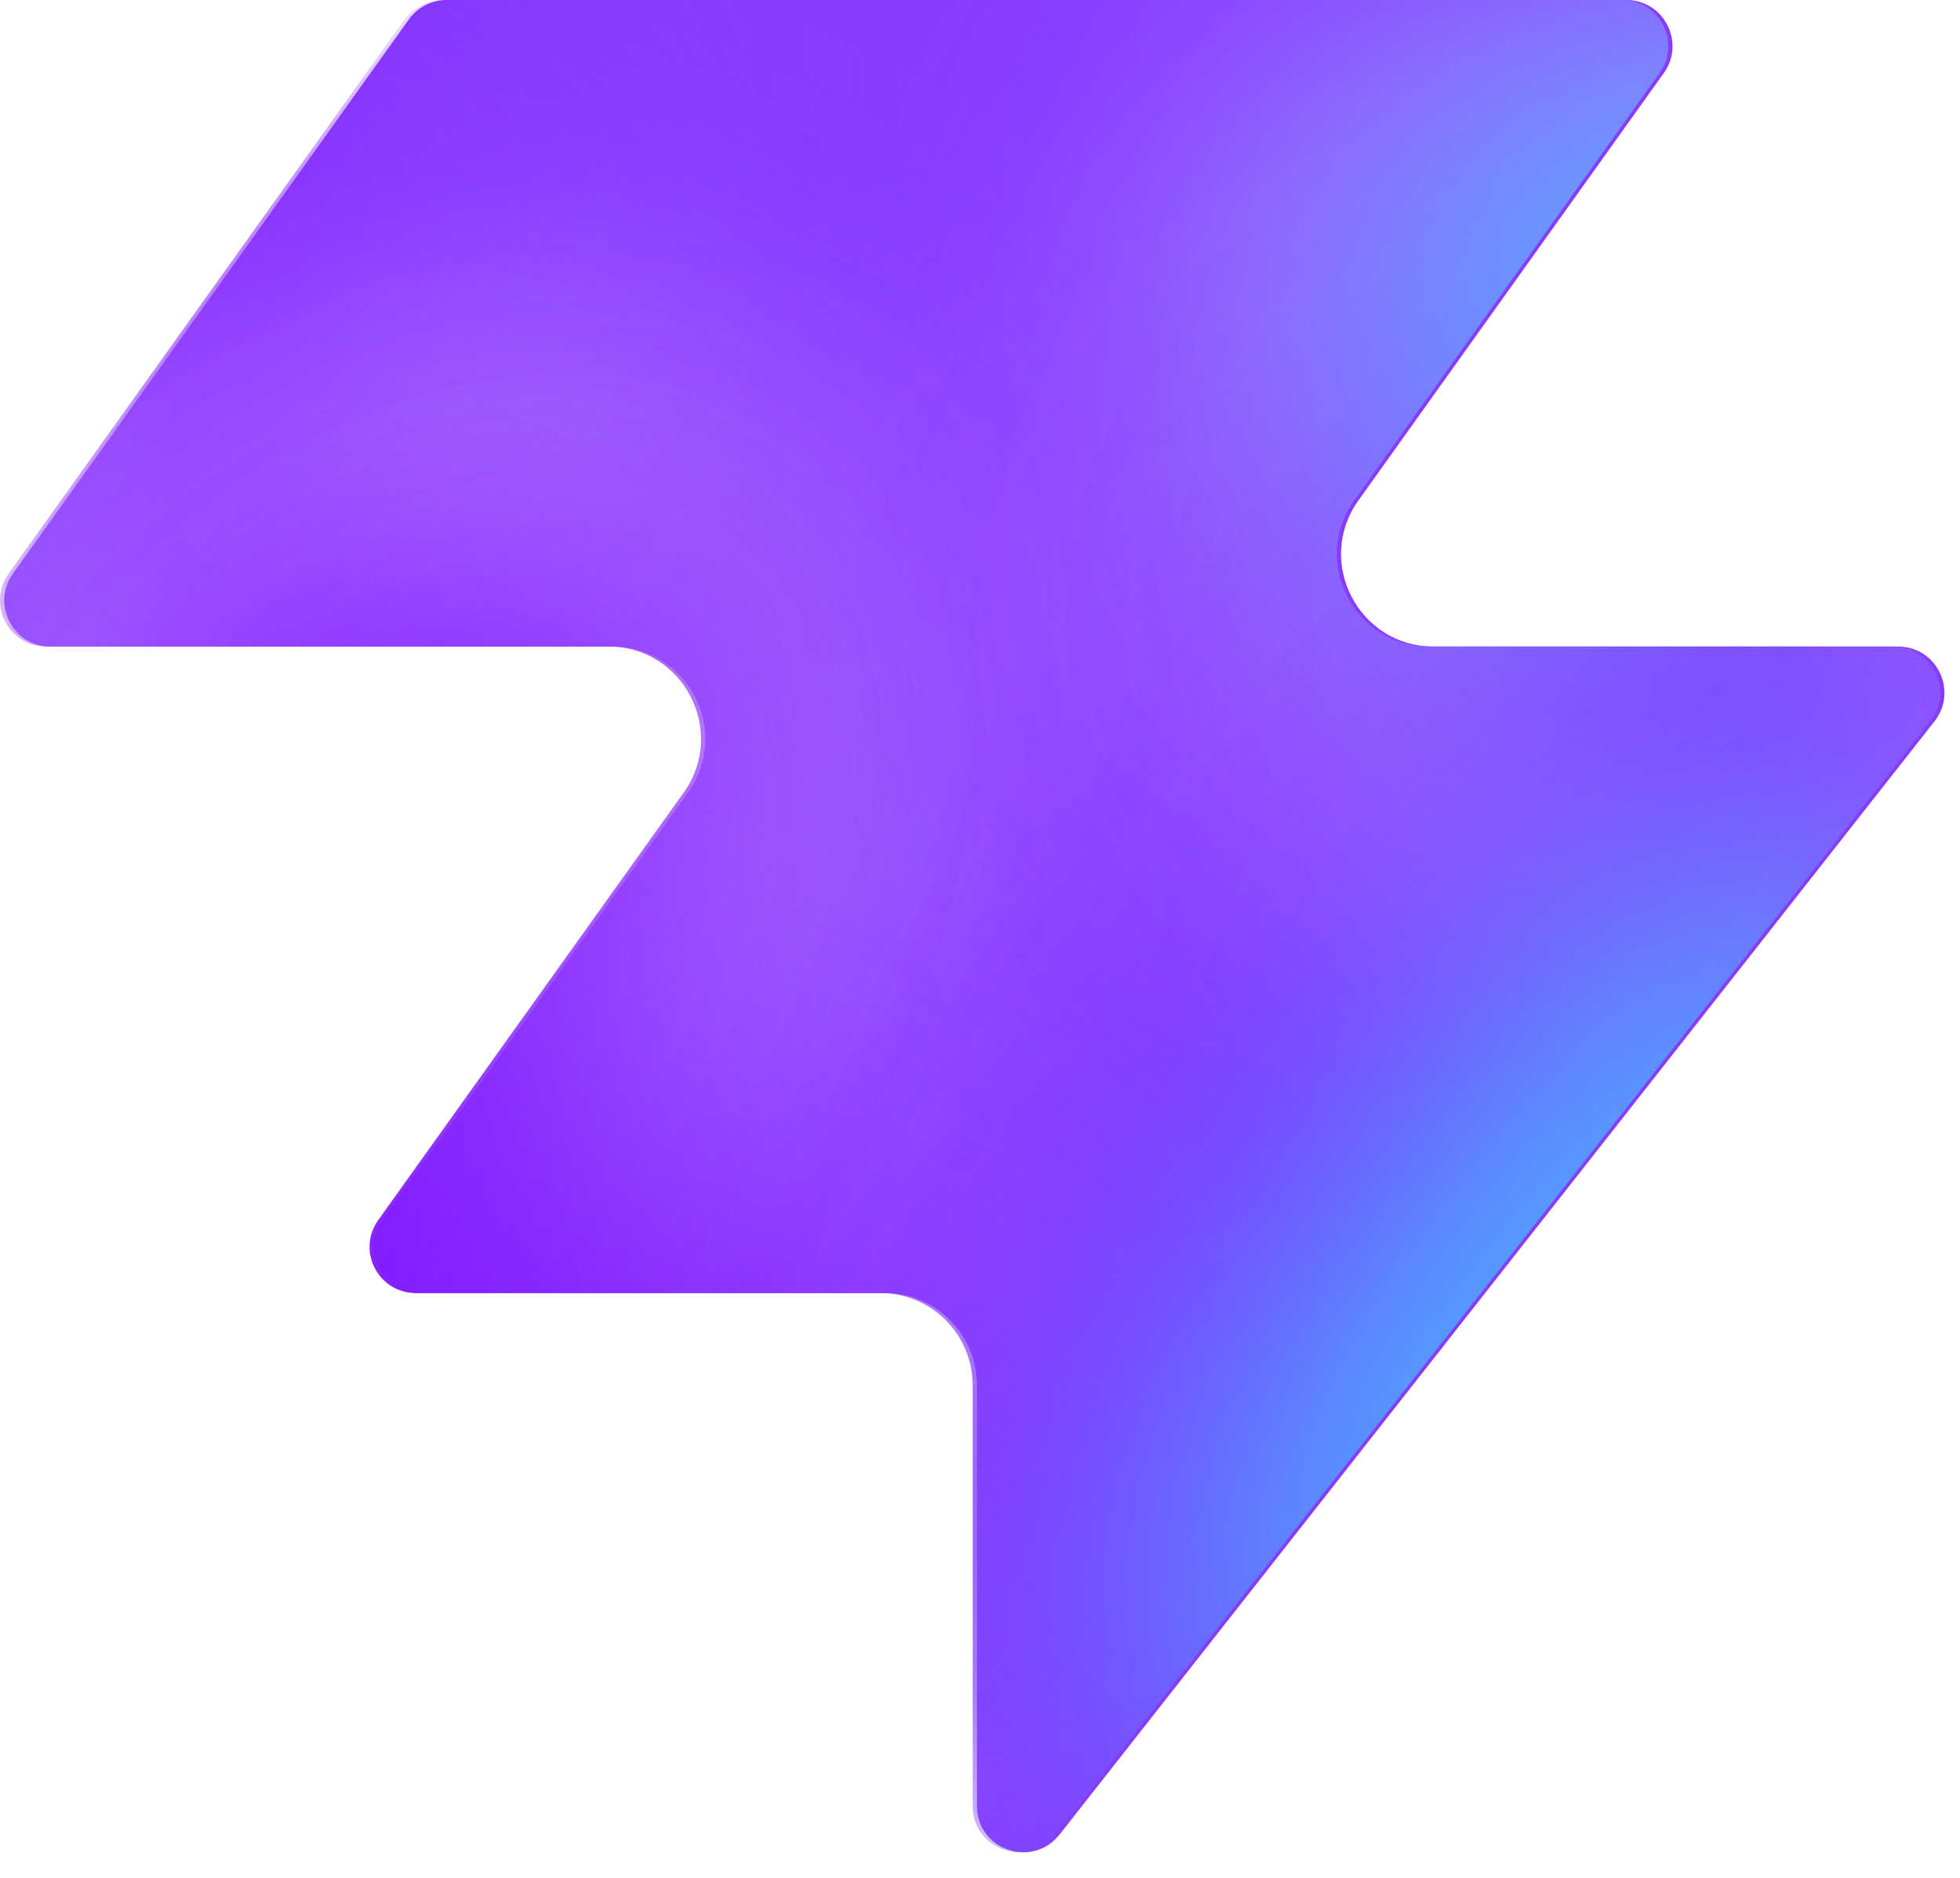
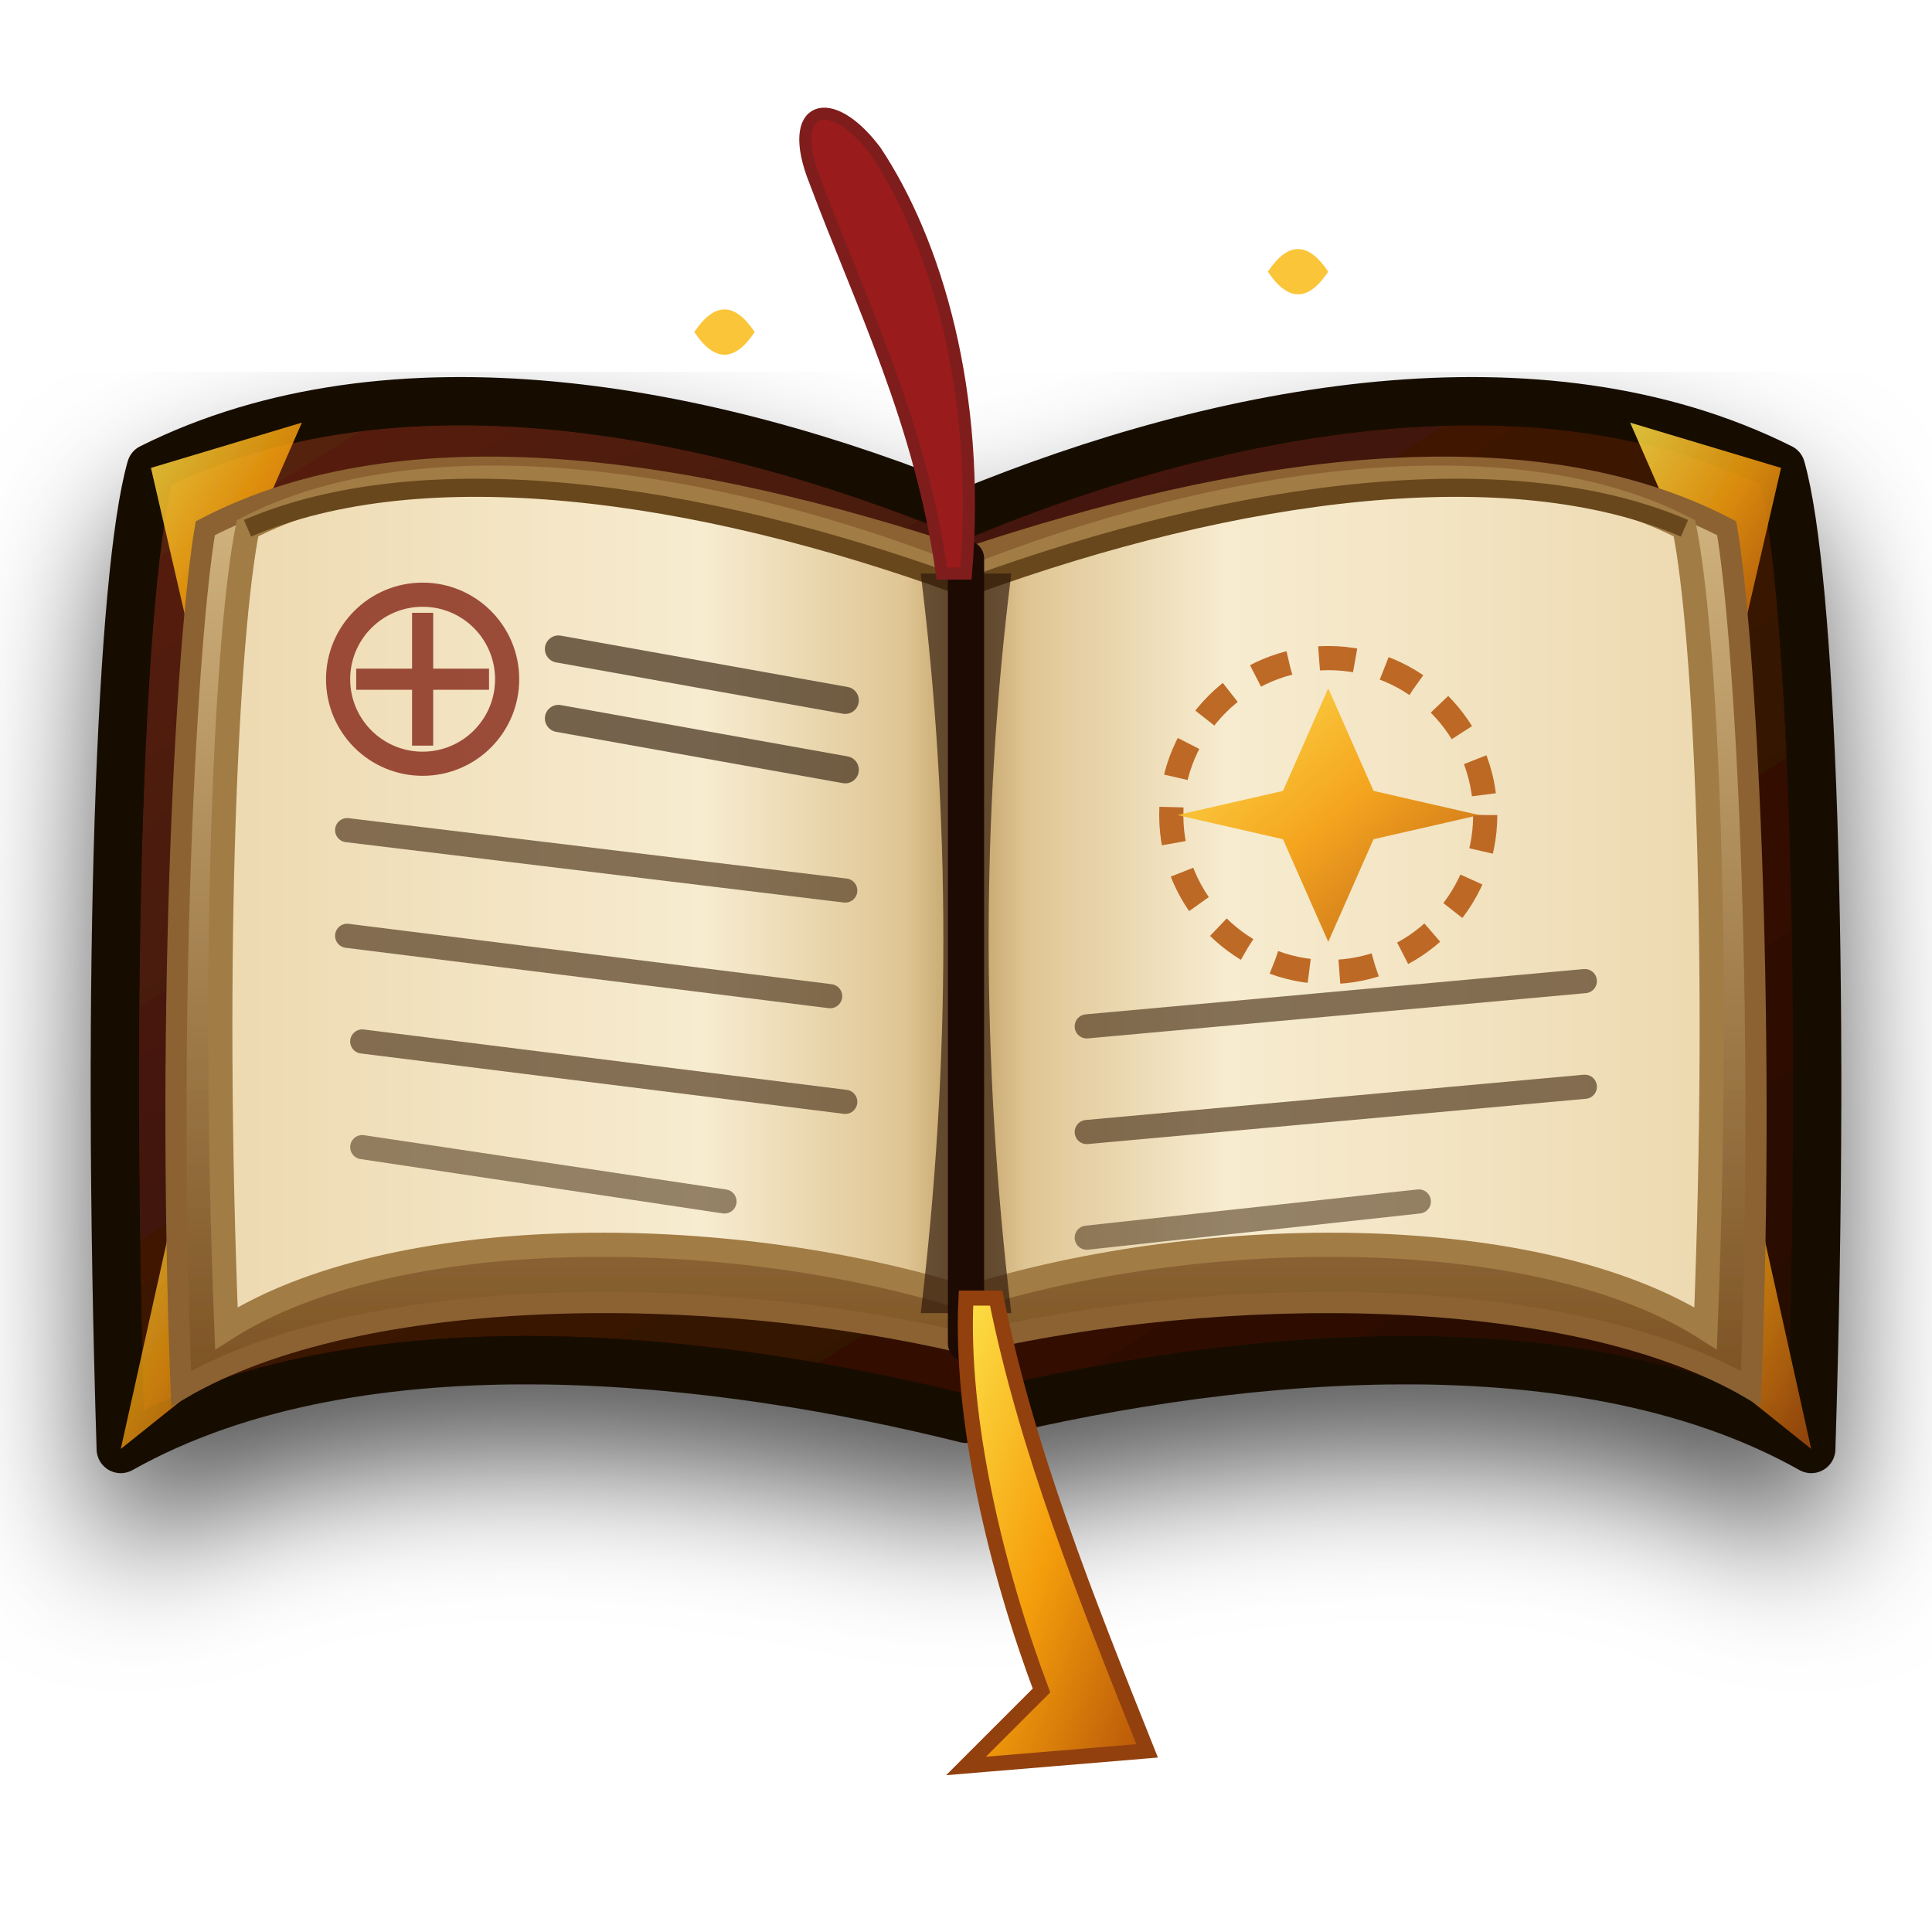
- <svg xmlns="http://www.w3.org/2000/svg" width="48" height="46" fill="none" viewBox="0 0 48 46">
-   <path fill="#863bff" d="M25.946 44.938c-.664.845-2.021.375-2.021-.698V33.937a2.26 2.26 0 0 0-2.262-2.262H10.287c-.92 0-1.456-1.04-.92-1.788l7.48-10.471c1.07-1.497 0-3.578-1.842-3.578H1.237c-.92 0-1.456-1.04-.92-1.788L10.013.474c.214-.297.556-.474.92-.474h28.894c.92 0 1.456 1.04.92 1.788l-7.48 10.471c-1.07 1.498 0 3.579 1.842 3.579h11.377c.943 0 1.473 1.088.89 1.83L25.947 44.94z" style="fill:#863bff;fill:color(display-p3 .525 .23 1);fill-opacity:1" />
-   <mask id="a" width="48" height="46" x="0" y="0" maskUnits="userSpaceOnUse" style="mask-type:alpha">
-     <path fill="#000" d="M25.842 44.938c-.664.844-2.021.375-2.021-.698V33.937a2.26 2.26 0 0 0-2.262-2.262H10.183c-.92 0-1.456-1.04-.92-1.788l7.48-10.471c1.07-1.498 0-3.579-1.842-3.579H1.133c-.92 0-1.456-1.04-.92-1.787L9.91.473c.214-.297.556-.474.92-.474h28.894c.92 0 1.456 1.04.92 1.788l-7.48 10.471c-1.07 1.498 0 3.578 1.842 3.578h11.377c.943 0 1.473 1.088.89 1.832L25.843 44.94z" style="fill:#000;fill-opacity:1" />
-   </mask>
-   <g mask="url(#a)">
-     <g filter="url(#b)">
-       <ellipse cx="5.508" cy="14.704" fill="#ede6ff" rx="5.508" ry="14.704" style="fill:#ede6ff;fill:color(display-p3 .927 .903 1);fill-opacity:1" transform="matrix(.00324 1 1 -.00324 -4.47 31.516)" />
-     </g>
-     <g filter="url(#c)">
-       <ellipse cx="10.399" cy="29.851" fill="#ede6ff" rx="10.399" ry="29.851" style="fill:#ede6ff;fill:color(display-p3 .927 .903 1);fill-opacity:1" transform="matrix(.00324 1 1 -.00324 -39.328 7.883)" />
-     </g>
-     <g filter="url(#d)">
-       <ellipse cx="5.508" cy="30.487" fill="#7e14ff" rx="5.508" ry="30.487" style="fill:#7e14ff;fill:color(display-p3 .492 .077 1);fill-opacity:1" transform="rotate(89.814 -25.913 -14.639)scale(1 -1)" />
-     </g>
-     <g filter="url(#e)">
-       <ellipse cx="5.508" cy="30.599" fill="#7e14ff" rx="5.508" ry="30.599" style="fill:#7e14ff;fill:color(display-p3 .492 .077 1);fill-opacity:1" transform="rotate(89.814 -32.644 -3.334)scale(1 -1)" />
-     </g>
-     <g filter="url(#f)">
-       <ellipse cx="5.508" cy="30.599" fill="#7e14ff" rx="5.508" ry="30.599" style="fill:#7e14ff;fill:color(display-p3 .492 .077 1);fill-opacity:1" transform="matrix(.00324 1 1 -.00324 -34.34 30.47)" />
-     </g>
-     <g filter="url(#g)">
-       <ellipse cx="14.072" cy="22.078" fill="#ede6ff" rx="14.072" ry="22.078" style="fill:#ede6ff;fill:color(display-p3 .927 .903 1);fill-opacity:1" transform="rotate(93.35 24.506 48.493)scale(-1 1)" />
-     </g>
-     <g filter="url(#h)">
-       <ellipse cx="3.47" cy="21.501" fill="#7e14ff" rx="3.47" ry="21.501" style="fill:#7e14ff;fill:color(display-p3 .492 .077 1);fill-opacity:1" transform="rotate(89.009 28.708 47.59)scale(-1 1)" />
-     </g>
-     <g filter="url(#i)">
-       <ellipse cx="3.47" cy="21.501" fill="#7e14ff" rx="3.47" ry="21.501" style="fill:#7e14ff;fill:color(display-p3 .492 .077 1);fill-opacity:1" transform="rotate(89.009 28.708 47.59)scale(-1 1)" />
-     </g>
-     <g filter="url(#j)">
-       <ellipse cx=".387" cy="8.972" fill="#7e14ff" rx="4.407" ry="29.108" style="fill:#7e14ff;fill:color(display-p3 .492 .077 1);fill-opacity:1" transform="rotate(39.51 .387 8.972)" />
-     </g>
-     <g filter="url(#k)">
-       <ellipse cx="47.523" cy="-6.092" fill="#7e14ff" rx="4.407" ry="29.108" style="fill:#7e14ff;fill:color(display-p3 .492 .077 1);fill-opacity:1" transform="rotate(37.892 47.523 -6.092)" />
-     </g>
-     <g filter="url(#l)">
-       <ellipse cx="41.412" cy="6.333" fill="#47bfff" rx="5.971" ry="9.665" style="fill:#47bfff;fill:color(display-p3 .28 .748 1);fill-opacity:1" transform="rotate(37.892 41.412 6.333)" />
-     </g>
-     <g filter="url(#m)">
-       <ellipse cx="-1.879" cy="38.332" fill="#7e14ff" rx="4.407" ry="29.108" style="fill:#7e14ff;fill:color(display-p3 .492 .077 1);fill-opacity:1" transform="rotate(37.892 -1.88 38.332)" />
-     </g>
-     <g filter="url(#n)">
-       <ellipse cx="-1.879" cy="38.332" fill="#7e14ff" rx="4.407" ry="29.108" style="fill:#7e14ff;fill:color(display-p3 .492 .077 1);fill-opacity:1" transform="rotate(37.892 -1.88 38.332)" />
-     </g>
-     <g filter="url(#o)">
-       <ellipse cx="35.651" cy="29.907" fill="#7e14ff" rx="4.407" ry="29.108" style="fill:#7e14ff;fill:color(display-p3 .492 .077 1);fill-opacity:1" transform="rotate(37.892 35.651 29.907)" />
-     </g>
-     <g filter="url(#p)">
-       <ellipse cx="38.418" cy="32.4" fill="#47bfff" rx="5.971" ry="15.297" style="fill:#47bfff;fill:color(display-p3 .28 .748 1);fill-opacity:1" transform="rotate(37.892 38.418 32.4)" />
-     </g>
-   </g>
+ <svg xmlns="http://www.w3.org/2000/svg" viewBox="0 0 64 64" width="64" height="64">
  <defs>
-     <filter id="b" width="60.045" height="41.654" x="-19.77" y="16.149" color-interpolation-filters="sRGB" filterUnits="userSpaceOnUse">
-       <feFlood flood-opacity="0" result="BackgroundImageFix" />
-       <feBlend in="SourceGraphic" in2="BackgroundImageFix" result="shape" />
-       <feGaussianBlur result="effect1_foregroundBlur_2002_17158" stdDeviation="7.659" />
-     </filter>
-     <filter id="c" width="90.34" height="51.437" x="-54.613" y="-7.533" color-interpolation-filters="sRGB" filterUnits="userSpaceOnUse">
-       <feFlood flood-opacity="0" result="BackgroundImageFix" />
-       <feBlend in="SourceGraphic" in2="BackgroundImageFix" result="shape" />
-       <feGaussianBlur result="effect1_foregroundBlur_2002_17158" stdDeviation="7.659" />
-     </filter>
-     <filter id="d" width="79.355" height="29.4" x="-49.64" y="2.03" color-interpolation-filters="sRGB" filterUnits="userSpaceOnUse">
-       <feFlood flood-opacity="0" result="BackgroundImageFix" />
-       <feBlend in="SourceGraphic" in2="BackgroundImageFix" result="shape" />
-       <feGaussianBlur result="effect1_foregroundBlur_2002_17158" stdDeviation="4.596" />
-     </filter>
-     <filter id="e" width="79.579" height="29.4" x="-45.045" y="20.029" color-interpolation-filters="sRGB" filterUnits="userSpaceOnUse">
-       <feFlood flood-opacity="0" result="BackgroundImageFix" />
-       <feBlend in="SourceGraphic" in2="BackgroundImageFix" result="shape" />
-       <feGaussianBlur result="effect1_foregroundBlur_2002_17158" stdDeviation="4.596" />
-     </filter>
-     <filter id="f" width="79.579" height="29.4" x="-43.513" y="21.178" color-interpolation-filters="sRGB" filterUnits="userSpaceOnUse">
-       <feFlood flood-opacity="0" result="BackgroundImageFix" />
-       <feBlend in="SourceGraphic" in2="BackgroundImageFix" result="shape" />
-       <feGaussianBlur result="effect1_foregroundBlur_2002_17158" stdDeviation="4.596" />
-     </filter>
-     <filter id="g" width="74.749" height="58.852" x="15.756" y="-17.901" color-interpolation-filters="sRGB" filterUnits="userSpaceOnUse">
-       <feFlood flood-opacity="0" result="BackgroundImageFix" />
-       <feBlend in="SourceGraphic" in2="BackgroundImageFix" result="shape" />
-       <feGaussianBlur result="effect1_foregroundBlur_2002_17158" stdDeviation="7.659" />
-     </filter>
-     <filter id="h" width="61.377" height="25.362" x="23.548" y="2.284" color-interpolation-filters="sRGB" filterUnits="userSpaceOnUse">
-       <feFlood flood-opacity="0" result="BackgroundImageFix" />
-       <feBlend in="SourceGraphic" in2="BackgroundImageFix" result="shape" />
-       <feGaussianBlur result="effect1_foregroundBlur_2002_17158" stdDeviation="4.596" />
-     </filter>
-     <filter id="i" width="61.377" height="25.362" x="23.548" y="2.284" color-interpolation-filters="sRGB" filterUnits="userSpaceOnUse">
-       <feFlood flood-opacity="0" result="BackgroundImageFix" />
-       <feBlend in="SourceGraphic" in2="BackgroundImageFix" result="shape" />
-       <feGaussianBlur result="effect1_foregroundBlur_2002_17158" stdDeviation="4.596" />
-     </filter>
-     <filter id="j" width="56.045" height="63.649" x="-27.636" y="-22.853" color-interpolation-filters="sRGB" filterUnits="userSpaceOnUse">
-       <feFlood flood-opacity="0" result="BackgroundImageFix" />
-       <feBlend in="SourceGraphic" in2="BackgroundImageFix" result="shape" />
-       <feGaussianBlur result="effect1_foregroundBlur_2002_17158" stdDeviation="4.596" />
-     </filter>
-     <filter id="k" width="54.814" height="64.646" x="20.116" y="-38.415" color-interpolation-filters="sRGB" filterUnits="userSpaceOnUse">
-       <feFlood flood-opacity="0" result="BackgroundImageFix" />
-       <feBlend in="SourceGraphic" in2="BackgroundImageFix" result="shape" />
-       <feGaussianBlur result="effect1_foregroundBlur_2002_17158" stdDeviation="4.596" />
-     </filter>
-     <filter id="l" width="33.541" height="35.313" x="24.641" y="-11.323" color-interpolation-filters="sRGB" filterUnits="userSpaceOnUse">
-       <feFlood flood-opacity="0" result="BackgroundImageFix" />
-       <feBlend in="SourceGraphic" in2="BackgroundImageFix" result="shape" />
-       <feGaussianBlur result="effect1_foregroundBlur_2002_17158" stdDeviation="4.596" />
-     </filter>
-     <filter id="m" width="54.814" height="64.646" x="-29.286" y="6.009" color-interpolation-filters="sRGB" filterUnits="userSpaceOnUse">
-       <feFlood flood-opacity="0" result="BackgroundImageFix" />
-       <feBlend in="SourceGraphic" in2="BackgroundImageFix" result="shape" />
-       <feGaussianBlur result="effect1_foregroundBlur_2002_17158" stdDeviation="4.596" />
-     </filter>
-     <filter id="n" width="54.814" height="64.646" x="-29.286" y="6.009" color-interpolation-filters="sRGB" filterUnits="userSpaceOnUse">
-       <feFlood flood-opacity="0" result="BackgroundImageFix" />
-       <feBlend in="SourceGraphic" in2="BackgroundImageFix" result="shape" />
-       <feGaussianBlur result="effect1_foregroundBlur_2002_17158" stdDeviation="4.596" />
-     </filter>
-     <filter id="o" width="54.814" height="64.646" x="8.244" y="-2.416" color-interpolation-filters="sRGB" filterUnits="userSpaceOnUse">
-       <feFlood flood-opacity="0" result="BackgroundImageFix" />
-       <feBlend in="SourceGraphic" in2="BackgroundImageFix" result="shape" />
-       <feGaussianBlur result="effect1_foregroundBlur_2002_17158" stdDeviation="4.596" />
-     </filter>
-     <filter id="p" width="39.409" height="43.623" x="18.713" y="10.588" color-interpolation-filters="sRGB" filterUnits="userSpaceOnUse">
-       <feFlood flood-opacity="0" result="BackgroundImageFix" />
-       <feBlend in="SourceGraphic" in2="BackgroundImageFix" result="shape" />
-       <feGaussianBlur result="effect1_foregroundBlur_2002_17158" stdDeviation="4.596" />
+     <linearGradient id="leatherGrad" x1="0%" y1="0%" x2="100%" y2="100%">
+       <stop offset="0%" stop-color="#5a220b" />
+       <stop offset="45%" stop-color="#3d1506" />
+       <stop offset="100%" stop-color="#240c03" />
+     </linearGradient>
+     <linearGradient id="leftPageGrad" x1="0%" y1="0%" x2="100%" y2="0%">
+       <stop offset="0%" stop-color="#edd9b0" />
+       <stop offset="65%" stop-color="#f7ecd0" />
+       <stop offset="92%" stop-color="#dfc593" />
+       <stop offset="100%" stop-color="#be9d62" />
+     </linearGradient>
+     <linearGradient id="rightPageGrad" x1="0%" y1="0%" x2="100%" y2="0%">
+       <stop offset="0%" stop-color="#be9d62" />
+       <stop offset="8%" stop-color="#dfc593" />
+       <stop offset="35%" stop-color="#f7ecd0" />
+       <stop offset="100%" stop-color="#edd9b0" />
+     </linearGradient>
+     <linearGradient id="pageStackGrad" x1="0%" y1="0%" x2="0%" y2="100%">
+       <stop offset="0%" stop-color="#d4b782" />
+       <stop offset="100%" stop-color="#7c5324" />
+     </linearGradient>
+     <linearGradient id="goldGrad" x1="0%" y1="0%" x2="100%" y2="100%">
+       <stop offset="0%" stop-color="#fde047" />
+       <stop offset="50%" stop-color="#f59e0b" />
+       <stop offset="100%" stop-color="#b45309" />
+     </linearGradient>
+     <radialGradient id="spineShadow" cx="50%" cy="50%" r="50%">
+       <stop offset="0%" stop-color="#180701" stop-opacity="0.8" />
+       <stop offset="100%" stop-color="#180701" stop-opacity="0" />
+     </radialGradient>
+     <filter id="softDropShadow" x="-10%" y="-10%" width="130%" height="135%">
+       <feDropShadow dx="0" dy="2.5" stdDeviation="2.2" flood-color="#000000" flood-opacity="0.65" />
    </filter>
  </defs>
+   <g filter="url(#softDropShadow)">
+     <path d="M 32 47               C 24 45, 12 43.5, 4 48              C 3.5 32, 4 19, 5 15.5              C 13 11.5, 23.5 13.5, 32 17              C 40.5 13.5, 51 11.5, 59 15.5              C 60 19, 60.5 32, 60 48              C 52 43.5, 40 45, 32 47 Z" fill="url(#leatherGrad)" stroke="#160702" stroke-width="1.6" stroke-linejoin="round" />
+     <path d="M 5 15.5 L 10 14 L 6.5 22 Z" fill="url(#goldGrad)" opacity="0.85" />
+     <path d="M 59 15.5 L 54 14 L 57.5 22 Z" fill="url(#goldGrad)" opacity="0.85" />
+     <path d="M 4 48 L 9 44 L 6 39 Z" fill="url(#goldGrad)" opacity="0.75" />
+     <path d="M 60 48 L 55 44 L 58 39 Z" fill="url(#goldGrad)" opacity="0.75" />
+     <path d="M 32 44.5 C 23.5 42.5, 12 42.5, 6 46 C 5.5 33, 6.2 21, 6.8 17.5 C 13.5 14, 23 15.5, 32 18.5 Z" fill="url(#pageStackGrad)" stroke="#8c6233" stroke-width="0.7" />
+     <path d="M 32 44.5 C 40.5 42.5, 52 42.5, 58 46 C 58.5 33, 57.8 21, 57.2 17.5 C 50.5 14, 41 15.5, 32 18.5 Z" fill="url(#pageStackGrad)" stroke="#8c6233" stroke-width="0.7" />
+     <path d="M 32 43               C 24 40.5, 13 40.5, 7.5 44               C 7 31.5, 7.5 21, 8.2 17.5               C 14 14.5, 23.5 15.8, 32 19.2 Z" fill="url(#leftPageGrad)" stroke="#a17b44" stroke-width="0.8" />
+     <path d="M 32 43               C 40 40.5, 51 40.5, 56.5 44               C 57 31.5, 56.5 21, 55.8 17.5               C 50 14.5, 40.5 15.8, 32 19.2 Z" fill="url(#rightPageGrad)" stroke="#a17b44" stroke-width="0.8" />
+     <path d="M 8.2 17.5 C 14 15, 23 16.2, 31.8 19.4" fill="none" stroke="#68471c" stroke-width="0.6" />
+     <path d="M 55.8 17.5 C 50 15, 41 16.2, 32.2 19.4" fill="none" stroke="#68471c" stroke-width="0.6" />
+   </g>
+   <path d="M 30.5 19 Q 32 31 30.5 43.5 L 33.5 43.5 Q 32 31 33.5 19 Z" fill="#2b1509" opacity="0.65" />
+   <line x1="32" y1="18.5" x2="32" y2="44.5" stroke="#1c0a03" stroke-width="1.2" stroke-linecap="round" />
+   <circle cx="14" cy="22.5" r="2.8" fill="none" stroke="#842617" stroke-width="0.8" opacity="0.8" />
+   <path d="M 14 20.3 L 14 24.7 M 11.8 22.5 L 16.2 22.5" stroke="#842617" stroke-width="0.7" opacity="0.8" />
+   <line x1="18.5" y1="21.5" x2="28" y2="23.2" stroke="#4a3621" stroke-width="0.9" stroke-linecap="round" opacity="0.75" />
+   <line x1="18.5" y1="23.8" x2="28" y2="25.5" stroke="#4a3621" stroke-width="0.9" stroke-linecap="round" opacity="0.75" />
+   <line x1="11.5" y1="27.5" x2="28" y2="29.5" stroke="#543c22" stroke-width="0.8" stroke-linecap="round" opacity="0.7" />
+   <line x1="11.5" y1="31" x2="27.5" y2="33" stroke="#543c22" stroke-width="0.8" stroke-linecap="round" opacity="0.7" />
+   <line x1="12" y1="34.5" x2="28" y2="36.5" stroke="#543c22" stroke-width="0.8" stroke-linecap="round" opacity="0.7" />
+   <line x1="12" y1="38" x2="24" y2="39.8" stroke="#543c22" stroke-width="0.8" stroke-linecap="round" opacity="0.6" />
+   <circle cx="44" cy="27" r="5.2" fill="none" stroke="#b45309" stroke-width="0.8" stroke-dasharray="1.2,1" opacity="0.85" />
+   <polygon points="44,22.8 45.5,26.2 49,27 45.5,27.8 44,31.2 42.5,27.8 39,27 42.5,26.2" fill="url(#goldGrad)" opacity="0.9" />
+   <line x1="36" y1="34" x2="52.5" y2="32.5" stroke="#543c22" stroke-width="0.8" stroke-linecap="round" opacity="0.7" />
+   <line x1="36" y1="37.5" x2="52.5" y2="36" stroke="#543c22" stroke-width="0.8" stroke-linecap="round" opacity="0.7" />
+   <line x1="36" y1="41" x2="47" y2="39.8" stroke="#543c22" stroke-width="0.8" stroke-linecap="round" opacity="0.6" />
+   <path d="M 32 19             C 32.5 13, 31 8, 29 5             C 27.5 3, 26 3.5, 27 6            C 28.5 10, 30.5 14, 31.2 19 Z" fill="#991b1b" stroke="#7f1d1d" stroke-width="0.4" />
+   <path d="M 32 43             C 31.8 47, 33 52, 34.5 56             L 32 58.5             L 38 58             C 36 53, 34 48, 33 43 Z" fill="url(#goldGrad)" stroke="#92400e" stroke-width="0.5" />
+   <path d="M 23 11 Q 24 12.5 25 11 Q 24 9.5 23 11 Z" fill="#fbbf24" opacity="0.9" />
+   <path d="M 42 9 Q 43 10.5 44 9 Q 43 7.5 42 9 Z" fill="#fbbf24" opacity="0.9" />
</svg>
